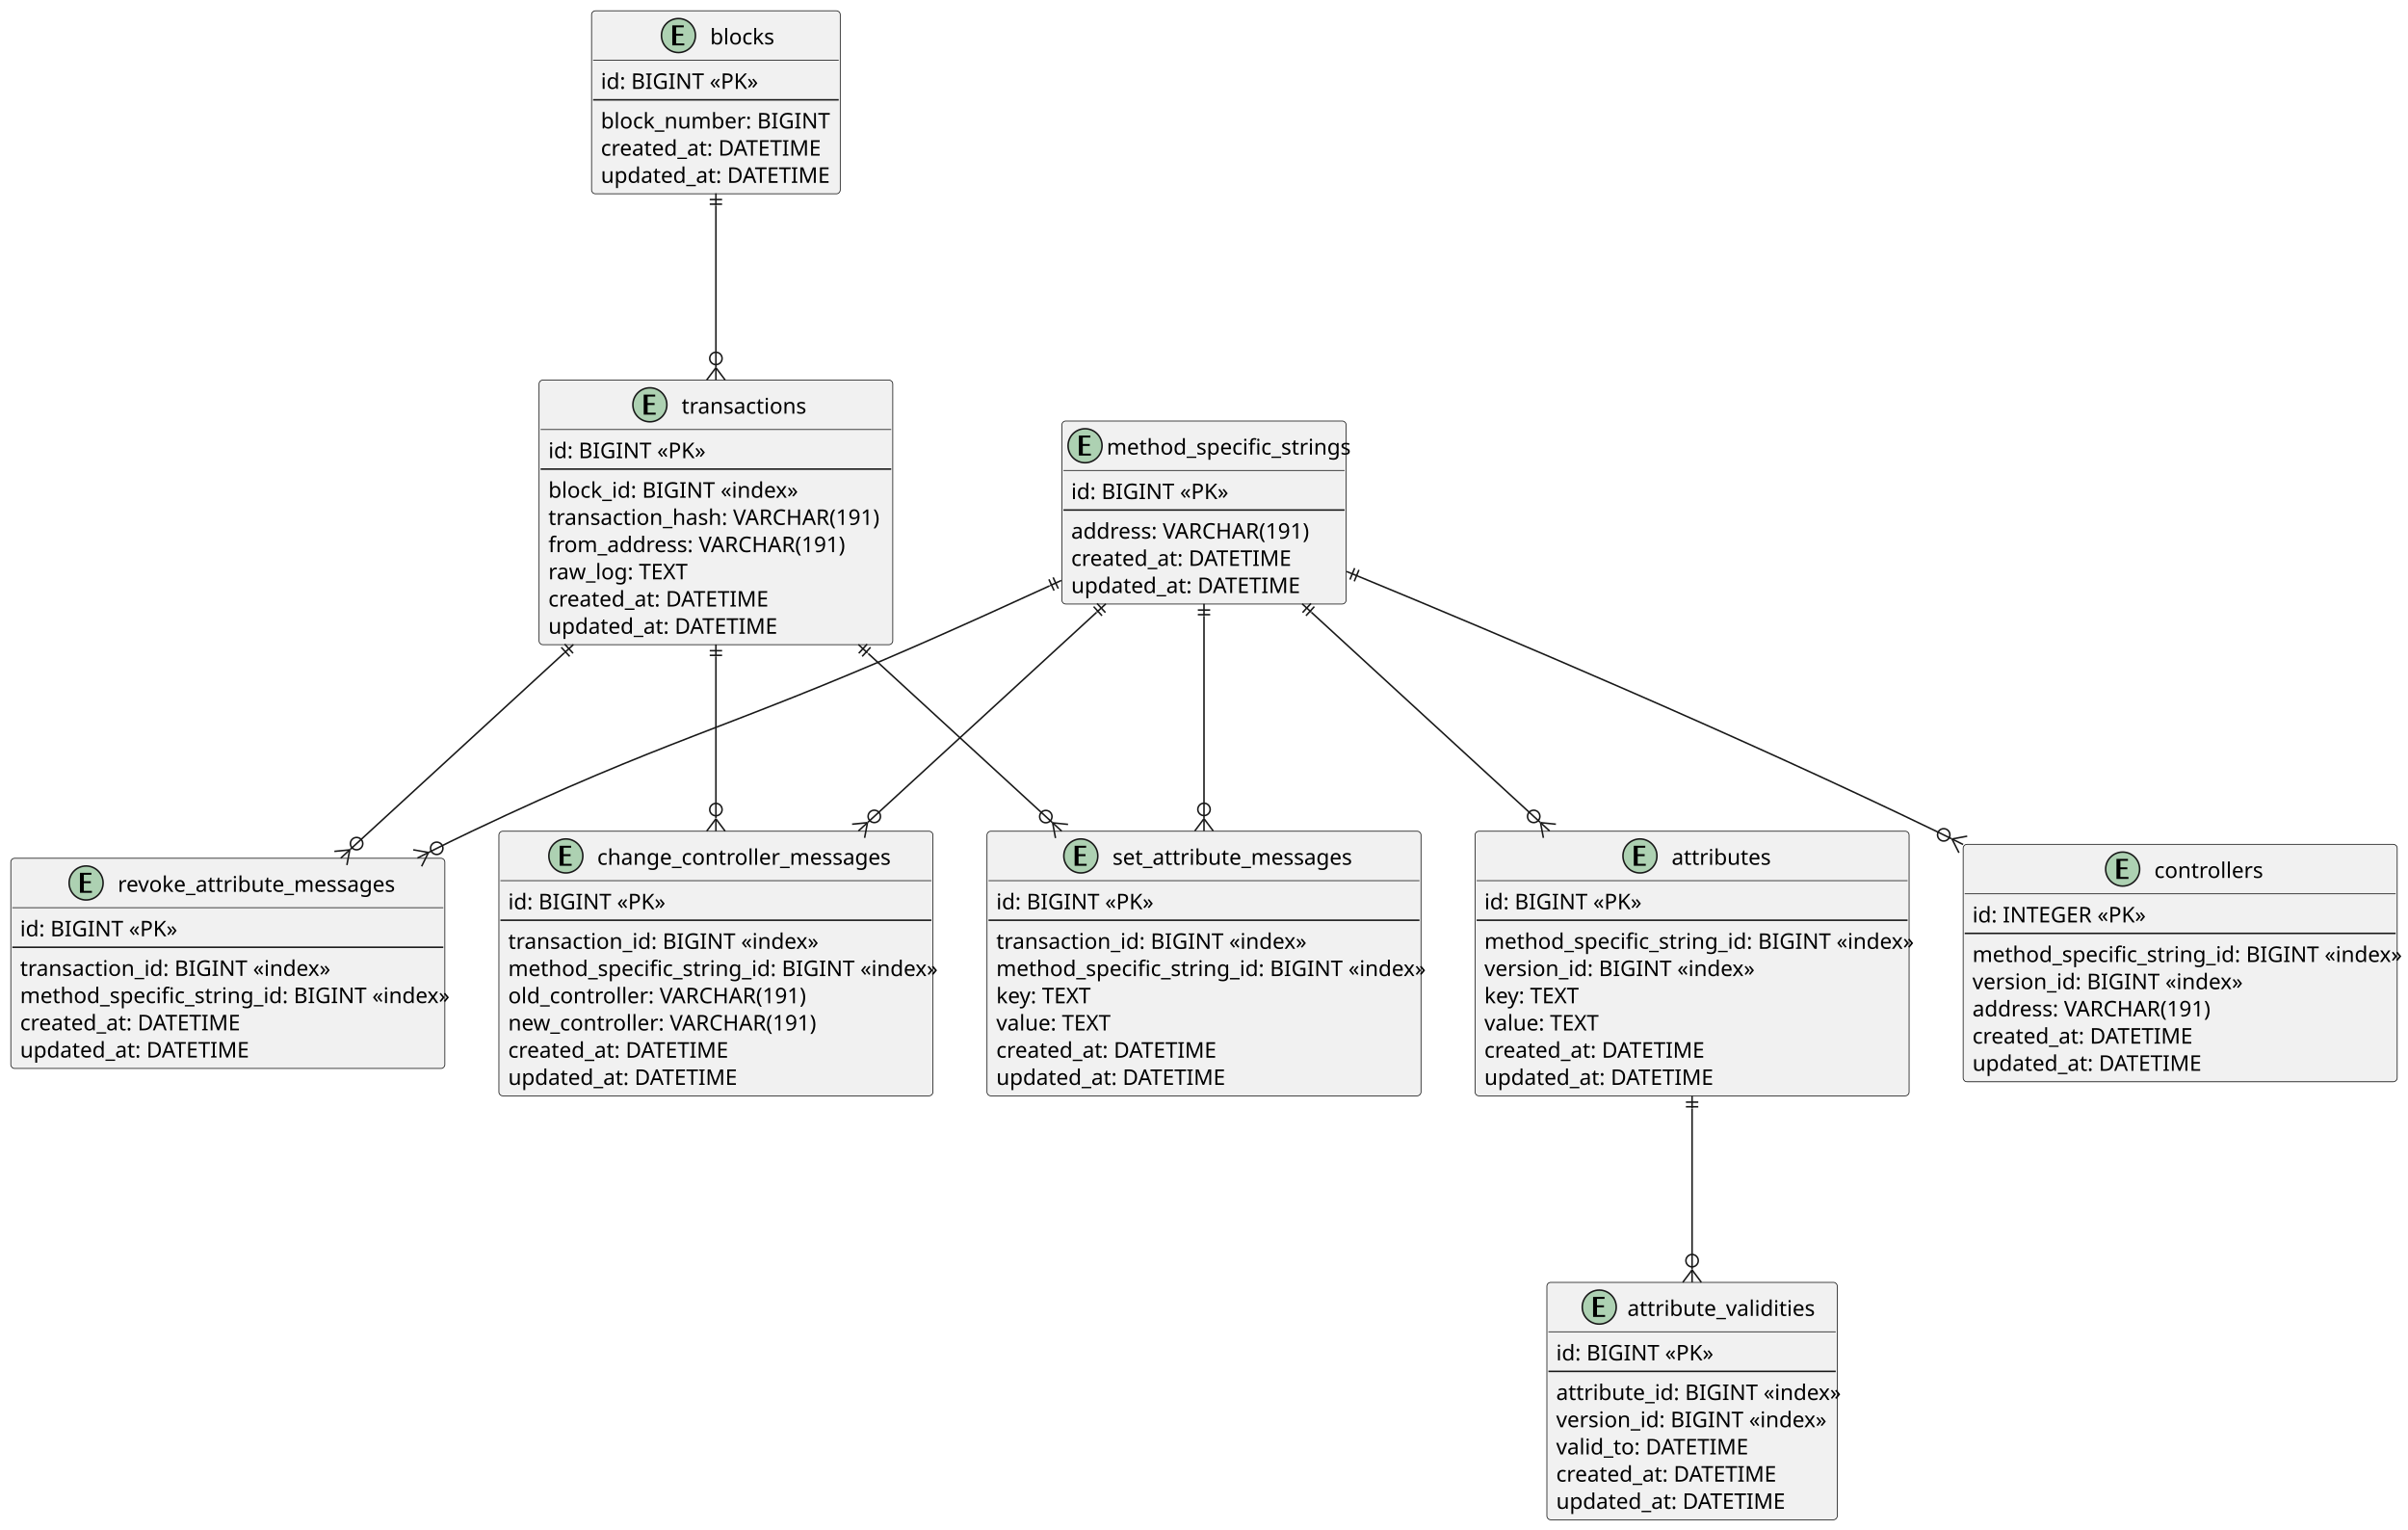
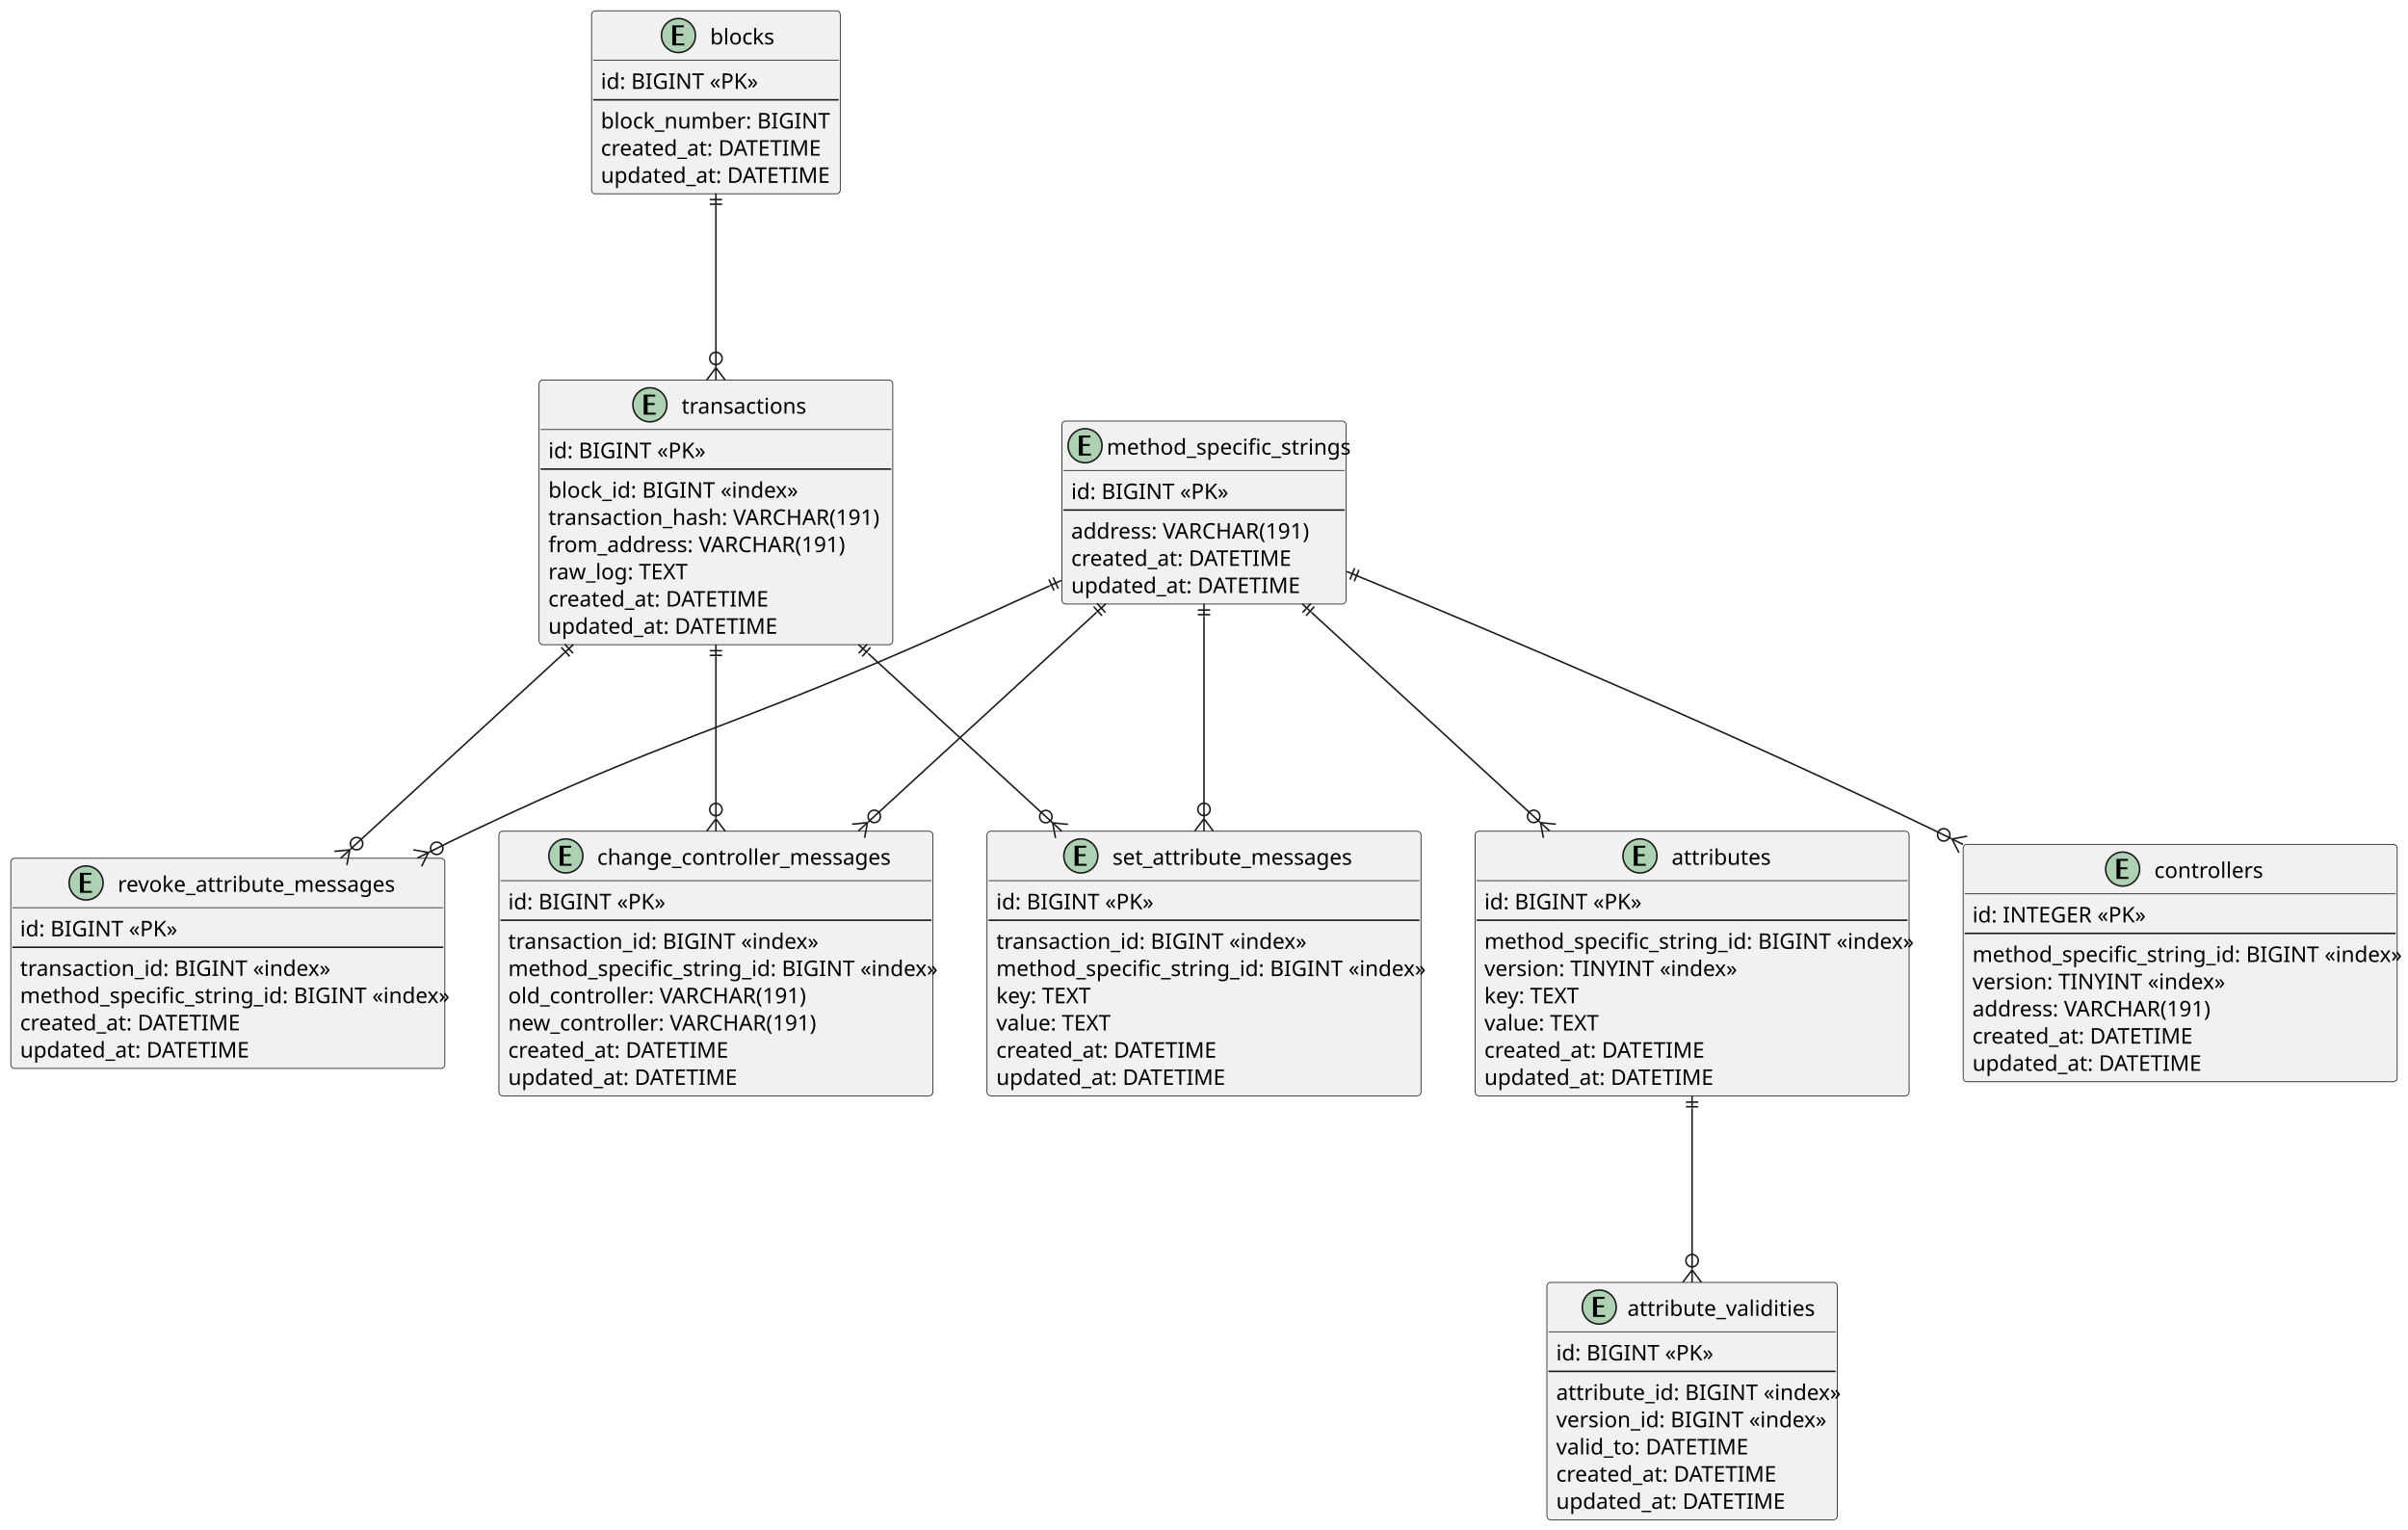
<svg xmlns="http://www.w3.org/2000/svg" contentStyleType="text/css" height="990px" preserveAspectRatio="none" style="width:1559px;height:990px;background:#FFFFFF;" version="1.1" viewBox="0 0 1559 990" width="1559px" zoomAndPan="magnify">
  <defs />
  <g>
    <g id="elem_blocks">
      <rect codeLine="2" fill="#F1F1F1" height="118.438" id="blocks" rx="2.5" ry="2.5" style="stroke:#181818;stroke-width:0.5;" width="161" x="383" y="7" />
      <ellipse cx="439.25" cy="23" fill="#ADD1B2" rx="11" ry="11" style="stroke:#181818;stroke-width:1.0;" />
      <path d="M437.781,21.859 L442.297,21.859 L442.297,23.125 L437.781,23.125 L437.781,28.109 L443.016,28.109 L443.016,29.359 L435.25,29.359 L435.25,16.422 L442.688,16.422 L442.688,17.672 L437.781,17.672 L437.781,21.859 Z " fill="#000000" />
      <text fill="#000000" font-family="sans-serif" font-size="14" lengthAdjust="spacing" textLength="40" x="459.75" y="28.729">blocks</text>
      <line style="stroke:#181818;stroke-width:0.5;" x1="384" x2="543" y1="39" y2="39" />
      <text fill="#000000" font-family="sans-serif" font-size="14" lengthAdjust="spacing" textLength="101" x="389" y="57.533">id: BIGINT «PK»</text>
      <line style="stroke:#181818;stroke-width:1.0;" x1="384" x2="543" y1="64.609" y2="64.609" />
      <text fill="#000000" font-family="sans-serif" font-size="14" lengthAdjust="spacing" textLength="141" x="389" y="83.143">block_number: BIGINT</text>
      <text fill="#000000" font-family="sans-serif" font-size="14" lengthAdjust="spacing" textLength="145" x="389" y="100.752">created_at: DATETIME</text>
      <text fill="#000000" font-family="sans-serif" font-size="14" lengthAdjust="spacing" textLength="149" x="389" y="118.361">updated_at: DATETIME</text>
    </g>
    <g id="elem_transactions">
      <rect codeLine="10" fill="#F1F1F1" height="171.266" id="transactions" rx="2.5" ry="2.5" style="stroke:#181818;stroke-width:0.5;" width="229" x="349" y="246" />
      <ellipse cx="420.75" cy="262" fill="#ADD1B2" rx="11" ry="11" style="stroke:#181818;stroke-width:1.0;" />
      <path d="M419.281,260.859 L423.797,260.859 L423.797,262.125 L419.281,262.125 L419.281,267.109 L424.516,267.109 L424.516,268.359 L416.75,268.359 L416.75,255.422 L424.188,255.422 L424.188,256.672 L419.281,256.672 L419.281,260.859 Z " fill="#000000" />
      <text fill="#000000" font-family="sans-serif" font-size="14" lengthAdjust="spacing" textLength="77" x="441.25" y="267.728">transactions</text>
      <line style="stroke:#181818;stroke-width:0.5;" x1="350" x2="577" y1="278" y2="278" />
      <text fill="#000000" font-family="sans-serif" font-size="14" lengthAdjust="spacing" textLength="101" x="355" y="296.533">id: BIGINT «PK»</text>
      <line style="stroke:#181818;stroke-width:1.0;" x1="350" x2="577" y1="303.609" y2="303.609" />
      <text fill="#000000" font-family="sans-serif" font-size="14" lengthAdjust="spacing" textLength="157" x="355" y="322.143">block_id: BIGINT «index»</text>
      <text fill="#000000" font-family="sans-serif" font-size="14" lengthAdjust="spacing" textLength="217" x="355" y="339.752">transaction_hash: VARCHAR(191)</text>
      <text fill="#000000" font-family="sans-serif" font-size="14" lengthAdjust="spacing" textLength="195" x="355" y="357.361">from_address: VARCHAR(191)</text>
      <text fill="#000000" font-family="sans-serif" font-size="14" lengthAdjust="spacing" textLength="92" x="355" y="374.971">raw_log: TEXT</text>
      <text fill="#000000" font-family="sans-serif" font-size="14" lengthAdjust="spacing" textLength="145" x="355" y="392.58">created_at: DATETIME</text>
      <text fill="#000000" font-family="sans-serif" font-size="14" lengthAdjust="spacing" textLength="149" x="355" y="410.19">updated_at: DATETIME</text>
    </g>
    <g id="elem_method_specific_strings">
      <rect codeLine="21" fill="#F1F1F1" height="118.438" id="method_specific_strings" rx="2.5" ry="2.5" style="stroke:#181818;stroke-width:0.5;" width="184" x="687.5" y="272.5" />
      <ellipse cx="702.5" cy="288.5" fill="#ADD1B2" rx="11" ry="11" style="stroke:#181818;stroke-width:1.0;" />
      <path d="M701.031,287.359 L705.547,287.359 L705.547,288.625 L701.031,288.625 L701.031,293.609 L706.266,293.609 L706.266,294.859 L698.5,294.859 L698.5,281.922 L705.938,281.922 L705.938,283.172 L701.031,283.172 L701.031,287.359 Z " fill="#000000" />
      <text fill="#000000" font-family="sans-serif" font-size="14" lengthAdjust="spacing" textLength="152" x="716.5" y="294.228">method_specific_strings</text>
      <line style="stroke:#181818;stroke-width:0.5;" x1="688.5" x2="870.5" y1="304.5" y2="304.5" />
      <text fill="#000000" font-family="sans-serif" font-size="14" lengthAdjust="spacing" textLength="101" x="693.5" y="323.033">id: BIGINT «PK»</text>
      <line style="stroke:#181818;stroke-width:1.0;" x1="688.5" x2="870.5" y1="330.109" y2="330.109" />
      <text fill="#000000" font-family="sans-serif" font-size="14" lengthAdjust="spacing" textLength="159" x="693.5" y="348.643">address: VARCHAR(191)</text>
      <text fill="#000000" font-family="sans-serif" font-size="14" lengthAdjust="spacing" textLength="145" x="693.5" y="366.252">created_at: DATETIME</text>
      <text fill="#000000" font-family="sans-serif" font-size="14" lengthAdjust="spacing" textLength="149" x="693.5" y="383.861">updated_at: DATETIME</text>
    </g>
    <g id="elem_change_controller_messages">
      <rect codeLine="29" fill="#F1F1F1" height="171.266" id="change_controller_messages" rx="2.5" ry="2.5" style="stroke:#181818;stroke-width:0.5;" width="281" x="323" y="538" />
      <ellipse cx="366.35" cy="554" fill="#ADD1B2" rx="11" ry="11" style="stroke:#181818;stroke-width:1.0;" />
      <path d="M364.881,552.859 L369.397,552.859 L369.397,554.125 L364.881,554.125 L364.881,559.109 L370.116,559.109 L370.116,560.359 L362.35,560.359 L362.35,547.422 L369.788,547.422 L369.788,548.672 L364.881,548.672 L364.881,552.859 Z " fill="#000000" />
      <text fill="#000000" font-family="sans-serif" font-size="14" lengthAdjust="spacing" textLength="186" x="386.65" y="559.729">change_controller_messages</text>
      <line style="stroke:#181818;stroke-width:0.5;" x1="324" x2="603" y1="570" y2="570" />
      <text fill="#000000" font-family="sans-serif" font-size="14" lengthAdjust="spacing" textLength="101" x="329" y="588.533">id: BIGINT «PK»</text>
      <line style="stroke:#181818;stroke-width:1.0;" x1="324" x2="603" y1="595.609" y2="595.609" />
      <text fill="#000000" font-family="sans-serif" font-size="14" lengthAdjust="spacing" textLength="194" x="329" y="614.143">transaction_id: BIGINT «index»</text>
      <text fill="#000000" font-family="sans-serif" font-size="14" lengthAdjust="spacing" textLength="269" x="329" y="631.752">method_specific_string_id: BIGINT «index»</text>
      <text fill="#000000" font-family="sans-serif" font-size="14" lengthAdjust="spacing" textLength="194" x="329" y="649.361">old_controller: VARCHAR(191)</text>
      <text fill="#000000" font-family="sans-serif" font-size="14" lengthAdjust="spacing" textLength="200" x="329" y="666.971">new_controller: VARCHAR(191)</text>
      <text fill="#000000" font-family="sans-serif" font-size="14" lengthAdjust="spacing" textLength="145" x="329" y="684.58">created_at: DATETIME</text>
      <text fill="#000000" font-family="sans-serif" font-size="14" lengthAdjust="spacing" textLength="149" x="329" y="702.189">updated_at: DATETIME</text>
    </g>
    <g id="elem_set_attribute_messages">
      <rect codeLine="40" fill="#F1F1F1" height="171.266" id="set_attribute_messages" rx="2.5" ry="2.5" style="stroke:#181818;stroke-width:0.5;" width="281" x="639" y="538" />
      <ellipse cx="699.75" cy="554" fill="#ADD1B2" rx="11" ry="11" style="stroke:#181818;stroke-width:1.0;" />
      <path d="M698.281,552.859 L702.797,552.859 L702.797,554.125 L698.281,554.125 L698.281,559.109 L703.516,559.109 L703.516,560.359 L695.75,560.359 L695.75,547.422 L703.188,547.422 L703.188,548.672 L698.281,548.672 L698.281,552.859 Z " fill="#000000" />
      <text fill="#000000" font-family="sans-serif" font-size="14" lengthAdjust="spacing" textLength="151" x="720.25" y="559.729">set_attribute_messages</text>
      <line style="stroke:#181818;stroke-width:0.5;" x1="640" x2="919" y1="570" y2="570" />
      <text fill="#000000" font-family="sans-serif" font-size="14" lengthAdjust="spacing" textLength="101" x="645" y="588.533">id: BIGINT «PK»</text>
      <line style="stroke:#181818;stroke-width:1.0;" x1="640" x2="919" y1="595.609" y2="595.609" />
      <text fill="#000000" font-family="sans-serif" font-size="14" lengthAdjust="spacing" textLength="194" x="645" y="614.143">transaction_id: BIGINT «index»</text>
      <text fill="#000000" font-family="sans-serif" font-size="14" lengthAdjust="spacing" textLength="269" x="645" y="631.752">method_specific_string_id: BIGINT «index»</text>
      <text fill="#000000" font-family="sans-serif" font-size="14" lengthAdjust="spacing" textLength="65" x="645" y="649.361">key: TEXT</text>
      <text fill="#000000" font-family="sans-serif" font-size="14" lengthAdjust="spacing" textLength="77" x="645" y="666.971">value: TEXT</text>
      <text fill="#000000" font-family="sans-serif" font-size="14" lengthAdjust="spacing" textLength="145" x="645" y="684.58">created_at: DATETIME</text>
      <text fill="#000000" font-family="sans-serif" font-size="14" lengthAdjust="spacing" textLength="149" x="645" y="702.189">updated_at: DATETIME</text>
    </g>
    <g id="elem_revoke_attribute_messages">
      <rect codeLine="51" fill="#F1F1F1" height="136.047" id="revoke_attribute_messages" rx="2.5" ry="2.5" style="stroke:#181818;stroke-width:0.5;" width="281" x="7" y="555.5" />
      <ellipse cx="55.75" cy="571.5" fill="#ADD1B2" rx="11" ry="11" style="stroke:#181818;stroke-width:1.0;" />
      <path d="M54.281,570.359 L58.797,570.359 L58.797,571.625 L54.281,571.625 L54.281,576.609 L59.516,576.609 L59.516,577.859 L51.75,577.859 L51.75,564.922 L59.188,564.922 L59.188,566.172 L54.281,566.172 L54.281,570.359 Z " fill="#000000" />
      <text fill="#000000" font-family="sans-serif" font-size="14" lengthAdjust="spacing" textLength="175" x="76.25" y="577.229">revoke_attribute_messages</text>
      <line style="stroke:#181818;stroke-width:0.5;" x1="8" x2="287" y1="587.5" y2="587.5" />
      <text fill="#000000" font-family="sans-serif" font-size="14" lengthAdjust="spacing" textLength="101" x="13" y="606.033">id: BIGINT «PK»</text>
      <line style="stroke:#181818;stroke-width:1.0;" x1="8" x2="287" y1="613.109" y2="613.109" />
      <text fill="#000000" font-family="sans-serif" font-size="14" lengthAdjust="spacing" textLength="194" x="13" y="631.643">transaction_id: BIGINT «index»</text>
      <text fill="#000000" font-family="sans-serif" font-size="14" lengthAdjust="spacing" textLength="269" x="13" y="649.252">method_specific_string_id: BIGINT «index»</text>
      <text fill="#000000" font-family="sans-serif" font-size="14" lengthAdjust="spacing" textLength="145" x="13" y="666.861">created_at: DATETIME</text>
      <text fill="#000000" font-family="sans-serif" font-size="14" lengthAdjust="spacing" textLength="149" x="13" y="684.471">updated_at: DATETIME</text>
    </g>
    <g id="elem_controllers">
      <rect codeLine="60" fill="#F1F1F1" height="153.656" id="controllers" rx="2.5" ry="2.5" style="stroke:#181818;stroke-width:0.5;" width="281" x="1271" y="546.5" />
      <ellipse cx="1374.25" cy="562.5" fill="#ADD1B2" rx="11" ry="11" style="stroke:#181818;stroke-width:1.0;" />
      <path d="M1372.781,561.359 L1377.297,561.359 L1377.297,562.625 L1372.781,562.625 L1372.781,567.609 L1378.016,567.609 L1378.016,568.859 L1370.25,568.859 L1370.25,555.922 L1377.688,555.922 L1377.688,557.172 L1372.781,557.172 L1372.781,561.359 Z " fill="#000000" />
      <text fill="#000000" font-family="sans-serif" font-size="14" lengthAdjust="spacing" textLength="66" x="1394.75" y="568.229">controllers</text>
      <line style="stroke:#181818;stroke-width:0.5;" x1="1272" x2="1551" y1="578.5" y2="578.5" />
      <text fill="#000000" font-family="sans-serif" font-size="14" lengthAdjust="spacing" textLength="117" x="1277" y="597.033">id: INTEGER «PK»</text>
      <line style="stroke:#181818;stroke-width:1.0;" x1="1272" x2="1551" y1="604.109" y2="604.109" />
      <text fill="#000000" font-family="sans-serif" font-size="14" lengthAdjust="spacing" textLength="269" x="1277" y="622.643">method_specific_string_id: BIGINT «index»</text>
-       <text fill="#000000" font-family="sans-serif" font-size="14" lengthAdjust="spacing" textLength="170" x="1277" y="640.252">version_id: BIGINT «index»</text>
+       <text fill="#000000" font-family="sans-serif" font-size="14" lengthAdjust="spacing" textLength="158" x="1277" y="640.252">version: TINYINT «index»</text>
      <text fill="#000000" font-family="sans-serif" font-size="14" lengthAdjust="spacing" textLength="159" x="1277" y="657.861">address: VARCHAR(191)</text>
      <text fill="#000000" font-family="sans-serif" font-size="14" lengthAdjust="spacing" textLength="145" x="1277" y="675.471">created_at: DATETIME</text>
      <text fill="#000000" font-family="sans-serif" font-size="14" lengthAdjust="spacing" textLength="149" x="1277" y="693.08">updated_at: DATETIME</text>
    </g>
    <g id="elem_attributes">
      <rect codeLine="70" fill="#F1F1F1" height="171.266" id="attributes" rx="2.5" ry="2.5" style="stroke:#181818;stroke-width:0.5;" width="281" x="955" y="538" />
      <ellipse cx="1061.75" cy="554" fill="#ADD1B2" rx="11" ry="11" style="stroke:#181818;stroke-width:1.0;" />
      <path d="M1060.281,552.859 L1064.797,552.859 L1064.797,554.125 L1060.281,554.125 L1060.281,559.109 L1065.516,559.109 L1065.516,560.359 L1057.75,560.359 L1057.75,547.422 L1065.188,547.422 L1065.188,548.672 L1060.281,548.672 L1060.281,552.859 Z " fill="#000000" />
      <text fill="#000000" font-family="sans-serif" font-size="14" lengthAdjust="spacing" textLength="59" x="1082.25" y="559.729">attributes</text>
      <line style="stroke:#181818;stroke-width:0.5;" x1="956" x2="1235" y1="570" y2="570" />
      <text fill="#000000" font-family="sans-serif" font-size="14" lengthAdjust="spacing" textLength="101" x="961" y="588.533">id: BIGINT «PK»</text>
      <line style="stroke:#181818;stroke-width:1.0;" x1="956" x2="1235" y1="595.609" y2="595.609" />
      <text fill="#000000" font-family="sans-serif" font-size="14" lengthAdjust="spacing" textLength="269" x="961" y="614.143">method_specific_string_id: BIGINT «index»</text>
-       <text fill="#000000" font-family="sans-serif" font-size="14" lengthAdjust="spacing" textLength="170" x="961" y="631.752">version_id: BIGINT «index»</text>
+       <text fill="#000000" font-family="sans-serif" font-size="14" lengthAdjust="spacing" textLength="158" x="961" y="631.752">version: TINYINT «index»</text>
      <text fill="#000000" font-family="sans-serif" font-size="14" lengthAdjust="spacing" textLength="65" x="961" y="649.361">key: TEXT</text>
      <text fill="#000000" font-family="sans-serif" font-size="14" lengthAdjust="spacing" textLength="77" x="961" y="666.971">value: TEXT</text>
      <text fill="#000000" font-family="sans-serif" font-size="14" lengthAdjust="spacing" textLength="145" x="961" y="684.58">created_at: DATETIME</text>
      <text fill="#000000" font-family="sans-serif" font-size="14" lengthAdjust="spacing" textLength="149" x="961" y="702.189">updated_at: DATETIME</text>
    </g>
    <g id="elem_attribute_validities">
      <rect codeLine="81" fill="#F1F1F1" height="153.656" id="attribute_validities" rx="2.5" ry="2.5" style="stroke:#181818;stroke-width:0.5;" width="188" x="1001.5" y="830" />
      <ellipse cx="1035.4" cy="846" fill="#ADD1B2" rx="11" ry="11" style="stroke:#181818;stroke-width:1.0;" />
      <path d="M1033.931,844.859 L1038.447,844.859 L1038.447,846.125 L1033.931,846.125 L1033.931,851.109 L1039.166,851.109 L1039.166,852.359 L1031.4,852.359 L1031.4,839.422 L1038.838,839.422 L1038.838,840.672 L1033.931,840.672 L1033.931,844.859 Z " fill="#000000" />
      <text fill="#000000" font-family="sans-serif" font-size="14" lengthAdjust="spacing" textLength="114" x="1053.6" y="851.729">attribute_validities</text>
      <line style="stroke:#181818;stroke-width:0.5;" x1="1002.5" x2="1188.5" y1="862" y2="862" />
      <text fill="#000000" font-family="sans-serif" font-size="14" lengthAdjust="spacing" textLength="101" x="1007.5" y="880.533">id: BIGINT «PK»</text>
      <line style="stroke:#181818;stroke-width:1.0;" x1="1002.5" x2="1188.5" y1="887.609" y2="887.609" />
      <text fill="#000000" font-family="sans-serif" font-size="14" lengthAdjust="spacing" textLength="176" x="1007.5" y="906.143">attribute_id: BIGINT «index»</text>
      <text fill="#000000" font-family="sans-serif" font-size="14" lengthAdjust="spacing" textLength="170" x="1007.5" y="923.752">version_id: BIGINT «index»</text>
      <text fill="#000000" font-family="sans-serif" font-size="14" lengthAdjust="spacing" textLength="126" x="1007.5" y="941.361">valid_to: DATETIME</text>
      <text fill="#000000" font-family="sans-serif" font-size="14" lengthAdjust="spacing" textLength="145" x="1007.5" y="958.971">created_at: DATETIME</text>
      <text fill="#000000" font-family="sans-serif" font-size="14" lengthAdjust="spacing" textLength="149" x="1007.5" y="976.58">updated_at: DATETIME</text>
    </g>
    <g id="link_blocks_transactions">
      <path codeLine="91" d="M463.5,133.21 C463.5,164.86 463.5,203.28 463.5,237.78 " fill="none" id="blocks-transactions" style="stroke:#181818;stroke-width:1.0;" />
      <line style="stroke:#181818;stroke-width:1.0;" x1="463.5" x2="469.5" y1="237.99" y2="245.99" />
      <line style="stroke:#181818;stroke-width:1.0;" x1="463.5" x2="457.5" y1="237.99" y2="245.99" />
      <line style="stroke:#181818;stroke-width:1.0;" x1="463.5" x2="463.5" y1="237.99" y2="245.99" />
      <ellipse cx="463.5" cy="231.99" fill="none" rx="4" ry="4" style="stroke:#181818;stroke-width:1.0;" />
      <line style="stroke:#181818;stroke-width:1.0;" x1="459.5" x2="467.5" y1="129.15" y2="129.15" />
      <line style="stroke:#181818;stroke-width:1.0;" x1="459.5" x2="467.5" y1="132.15" y2="132.15" />
      <line style="stroke:#181818;stroke-width:1.0;" x1="463.5" x2="463.5" y1="133.15" y2="125.15" />
    </g>
    <g id="link_transactions_change_controller_messages">
      <path codeLine="92" d="M463.5,425.28 C463.5,458.63 463.5,496.24 463.5,529.6 " fill="none" id="transactions-change_controller_messages" style="stroke:#181818;stroke-width:1.0;" />
      <line style="stroke:#181818;stroke-width:1.0;" x1="463.5" x2="469.5" y1="529.99" y2="537.99" />
      <line style="stroke:#181818;stroke-width:1.0;" x1="463.5" x2="457.5" y1="529.99" y2="537.99" />
      <line style="stroke:#181818;stroke-width:1.0;" x1="463.5" x2="463.5" y1="529.99" y2="537.99" />
      <ellipse cx="463.5" cy="523.99" fill="none" rx="4" ry="4" style="stroke:#181818;stroke-width:1.0;" />
      <line style="stroke:#181818;stroke-width:1.0;" x1="459.5" x2="467.5" y1="421.16" y2="421.16" />
      <line style="stroke:#181818;stroke-width:1.0;" x1="459.5" x2="467.5" y1="424.16" y2="424.16" />
      <line style="stroke:#181818;stroke-width:1.0;" x1="463.5" x2="463.5" y1="425.16" y2="417.16" />
    </g>
    <g id="link_transactions_set_attribute_messages">
      <path codeLine="93" d="M562.12,423 C600.1,457.86 643.44,497.63 681.37,532.44 " fill="none" id="transactions-set_attribute_messages" style="stroke:#181818;stroke-width:1.0;" />
      <line style="stroke:#181818;stroke-width:1.0;" x1="681.516" x2="691.467" y1="532.581" y2="533.569" />
      <line style="stroke:#181818;stroke-width:1.0;" x1="681.516" x2="683.353" y1="532.581" y2="542.411" />
      <line style="stroke:#181818;stroke-width:1.0;" x1="681.516" x2="687.41" y1="532.581" y2="537.99" />
      <ellipse cx="677.095" cy="528.524" fill="none" rx="4" ry="4" style="stroke:#181818;stroke-width:1.0;" />
      <line style="stroke:#181818;stroke-width:1.0;" x1="555.986" x2="561.402" y1="422.812" y2="416.924" />
      <line style="stroke:#181818;stroke-width:1.0;" x1="558.194" x2="563.61" y1="424.843" y2="418.955" />
      <line style="stroke:#181818;stroke-width:1.0;" x1="561.638" x2="555.75" y1="422.576" y2="417.16" />
    </g>
    <g id="link_transactions_revoke_attribute_messages">
      <path codeLine="94" d="M365.3,422.62 C320.72,463.54 268.69,511.28 226.66,549.85 " fill="none" id="transactions-revoke_attribute_messages" style="stroke:#181818;stroke-width:1.0;" />
      <line style="stroke:#181818;stroke-width:1.0;" x1="226.441" x2="224.591" y1="550.069" y2="559.896" />
      <line style="stroke:#181818;stroke-width:1.0;" x1="226.441" x2="216.489" y1="550.069" y2="551.044" />
      <line style="stroke:#181818;stroke-width:1.0;" x1="226.441" x2="220.54" y1="550.069" y2="555.47" />
      <ellipse cx="230.867" cy="546.018" fill="none" rx="4" ry="4" style="stroke:#181818;stroke-width:1.0;" />
      <line style="stroke:#181818;stroke-width:1.0;" x1="365.598" x2="371.014" y1="416.924" y2="422.812" />
      <line style="stroke:#181818;stroke-width:1.0;" x1="363.39" x2="368.806" y1="418.955" y2="424.843" />
      <line style="stroke:#181818;stroke-width:1.0;" x1="365.362" x2="371.25" y1="422.576" y2="417.16" />
    </g>
    <g id="link_method_specific_strings_change_controller_messages">
      <path codeLine="96" d="M709.92,396.36 C666.46,436.24 609.84,488.21 561.83,532.26 " fill="none" id="method_specific_strings-change_controller_messages" style="stroke:#181818;stroke-width:1.0;" />
      <line style="stroke:#181818;stroke-width:1.0;" x1="561.615" x2="559.776" y1="532.462" y2="542.291" />
      <line style="stroke:#181818;stroke-width:1.0;" x1="561.615" x2="551.664" y1="532.462" y2="533.449" />
      <line style="stroke:#181818;stroke-width:1.0;" x1="561.615" x2="555.72" y1="532.462" y2="537.87" />
      <ellipse cx="566.036" cy="528.405" fill="none" rx="4" ry="4" style="stroke:#181818;stroke-width:1.0;" />
      <line style="stroke:#181818;stroke-width:1.0;" x1="710.279" x2="715.68" y1="390.59" y2="396.491" />
      <line style="stroke:#181818;stroke-width:1.0;" x1="708.066" x2="713.467" y1="392.615" y2="398.517" />
      <line style="stroke:#181818;stroke-width:1.0;" x1="710.029" x2="715.93" y1="396.241" y2="390.84" />
    </g>
    <g id="link_method_specific_strings_set_attribute_messages">
      <path codeLine="97" d="M779.5,398.92 C779.5,437.68 779.5,487.17 779.5,529.73 " fill="none" id="method_specific_strings-set_attribute_messages" style="stroke:#181818;stroke-width:1.0;" />
      <line style="stroke:#181818;stroke-width:1.0;" x1="779.5" x2="785.5" y1="529.87" y2="537.87" />
      <line style="stroke:#181818;stroke-width:1.0;" x1="779.5" x2="773.5" y1="529.87" y2="537.87" />
      <line style="stroke:#181818;stroke-width:1.0;" x1="779.5" x2="779.5" y1="529.87" y2="537.87" />
      <ellipse cx="779.5" cy="523.87" fill="none" rx="4" ry="4" style="stroke:#181818;stroke-width:1.0;" />
      <line style="stroke:#181818;stroke-width:1.0;" x1="775.5" x2="783.5" y1="394.84" y2="394.84" />
      <line style="stroke:#181818;stroke-width:1.0;" x1="775.5" x2="783.5" y1="397.84" y2="397.84" />
      <line style="stroke:#181818;stroke-width:1.0;" x1="779.5" x2="779.5" y1="398.84" y2="390.84" />
    </g>
    <g id="link_method_specific_strings_revoke_attribute_messages">
      <path codeLine="98" d="M679.53,379.19 C652.35,391.66 622.87,405.01 595.5,417 C467.58,473.04 431.67,478.11 305.5,538 C296.32,542.36 286.91,546.98 277.47,551.73 " fill="none" id="method_specific_strings-revoke_attribute_messages" style="stroke:#181818;stroke-width:1.0;" />
      <line style="stroke:#181818;stroke-width:1.0;" x1="277.398" x2="272.969" y1="551.768" y2="560.734" />
      <line style="stroke:#181818;stroke-width:1.0;" x1="277.398" x2="267.551" y1="551.768" y2="550.026" />
      <line style="stroke:#181818;stroke-width:1.0;" x1="277.398" x2="270.26" y1="551.768" y2="555.38" />
      <ellipse cx="282.752" cy="549.059" fill="none" rx="4" ry="4" style="stroke:#181818;stroke-width:1.0;" />
      <line style="stroke:#181818;stroke-width:1.0;" x1="681.815" x2="685.157" y1="373.726" y2="380.995" />
      <line style="stroke:#181818;stroke-width:1.0;" x1="679.089" x2="682.431" y1="374.98" y2="382.248" />
      <line style="stroke:#181818;stroke-width:1.0;" x1="679.851" x2="687.12" y1="379.032" y2="375.69" />
    </g>
    <g id="link_method_specific_strings_controllers">
      <path codeLine="100" d="M879.26,372.95 C975.93,412.81 1126.19,476.49 1253.5,538 C1256.82,539.6 1260.17,541.24 1263.54,542.9 " fill="none" id="method_specific_strings-controllers" style="stroke:#181818;stroke-width:1.0;" />
      <line style="stroke:#181818;stroke-width:1.0;" x1="1263.786" x2="1273.62" y1="543.019" y2="541.207" />
      <line style="stroke:#181818;stroke-width:1.0;" x1="1263.786" x2="1268.28" y1="543.019" y2="551.953" />
      <line style="stroke:#181818;stroke-width:1.0;" x1="1263.786" x2="1270.95" y1="543.019" y2="546.58" />
      <ellipse cx="1258.413" cy="540.349" fill="none" rx="4" ry="4" style="stroke:#181818;stroke-width:1.0;" />
      <line style="stroke:#181818;stroke-width:1.0;" x1="873.995" x2="877.042" y1="375.112" y2="367.715" />
      <line style="stroke:#181818;stroke-width:1.0;" x1="876.769" x2="879.816" y1="376.255" y2="368.858" />
      <line style="stroke:#181818;stroke-width:1.0;" x1="879.217" x2="871.82" y1="372.937" y2="369.89" />
    </g>
    <g id="link_method_specific_strings_attributes">
      <path codeLine="101" d="M849.08,396.36 C892.54,436.24 949.16,488.21 997.17,532.26 " fill="none" id="method_specific_strings-attributes" style="stroke:#181818;stroke-width:1.0;" />
      <line style="stroke:#181818;stroke-width:1.0;" x1="997.385" x2="1007.336" y1="532.462" y2="533.449" />
      <line style="stroke:#181818;stroke-width:1.0;" x1="997.385" x2="999.224" y1="532.462" y2="542.291" />
      <line style="stroke:#181818;stroke-width:1.0;" x1="997.385" x2="1003.28" y1="532.462" y2="537.87" />
      <ellipse cx="992.964" cy="528.405" fill="none" rx="4" ry="4" style="stroke:#181818;stroke-width:1.0;" />
      <line style="stroke:#181818;stroke-width:1.0;" x1="843.32" x2="848.721" y1="396.491" y2="390.59" />
      <line style="stroke:#181818;stroke-width:1.0;" x1="845.533" x2="850.934" y1="398.517" y2="392.615" />
      <line style="stroke:#181818;stroke-width:1.0;" x1="848.971" x2="843.07" y1="396.241" y2="390.84" />
    </g>
    <g id="link_attributes_attribute_validities">
      <path codeLine="102" d="M1095.5,717.53 C1095.5,751.15 1095.5,788.89 1095.5,821.71 " fill="none" id="attributes-attribute_validities" style="stroke:#181818;stroke-width:1.0;" />
      <line style="stroke:#181818;stroke-width:1.0;" x1="1095.5" x2="1101.5" y1="821.95" y2="829.95" />
      <line style="stroke:#181818;stroke-width:1.0;" x1="1095.5" x2="1089.5" y1="821.95" y2="829.95" />
      <line style="stroke:#181818;stroke-width:1.0;" x1="1095.5" x2="1095.5" y1="821.95" y2="829.95" />
      <ellipse cx="1095.5" cy="815.95" fill="none" rx="4" ry="4" style="stroke:#181818;stroke-width:1.0;" />
      <line style="stroke:#181818;stroke-width:1.0;" x1="1091.5" x2="1099.5" y1="713.34" y2="713.34" />
      <line style="stroke:#181818;stroke-width:1.0;" x1="1091.5" x2="1099.5" y1="716.34" y2="716.34" />
      <line style="stroke:#181818;stroke-width:1.0;" x1="1095.5" x2="1095.5" y1="717.34" y2="709.34" />
    </g>
  </g>
</svg>
